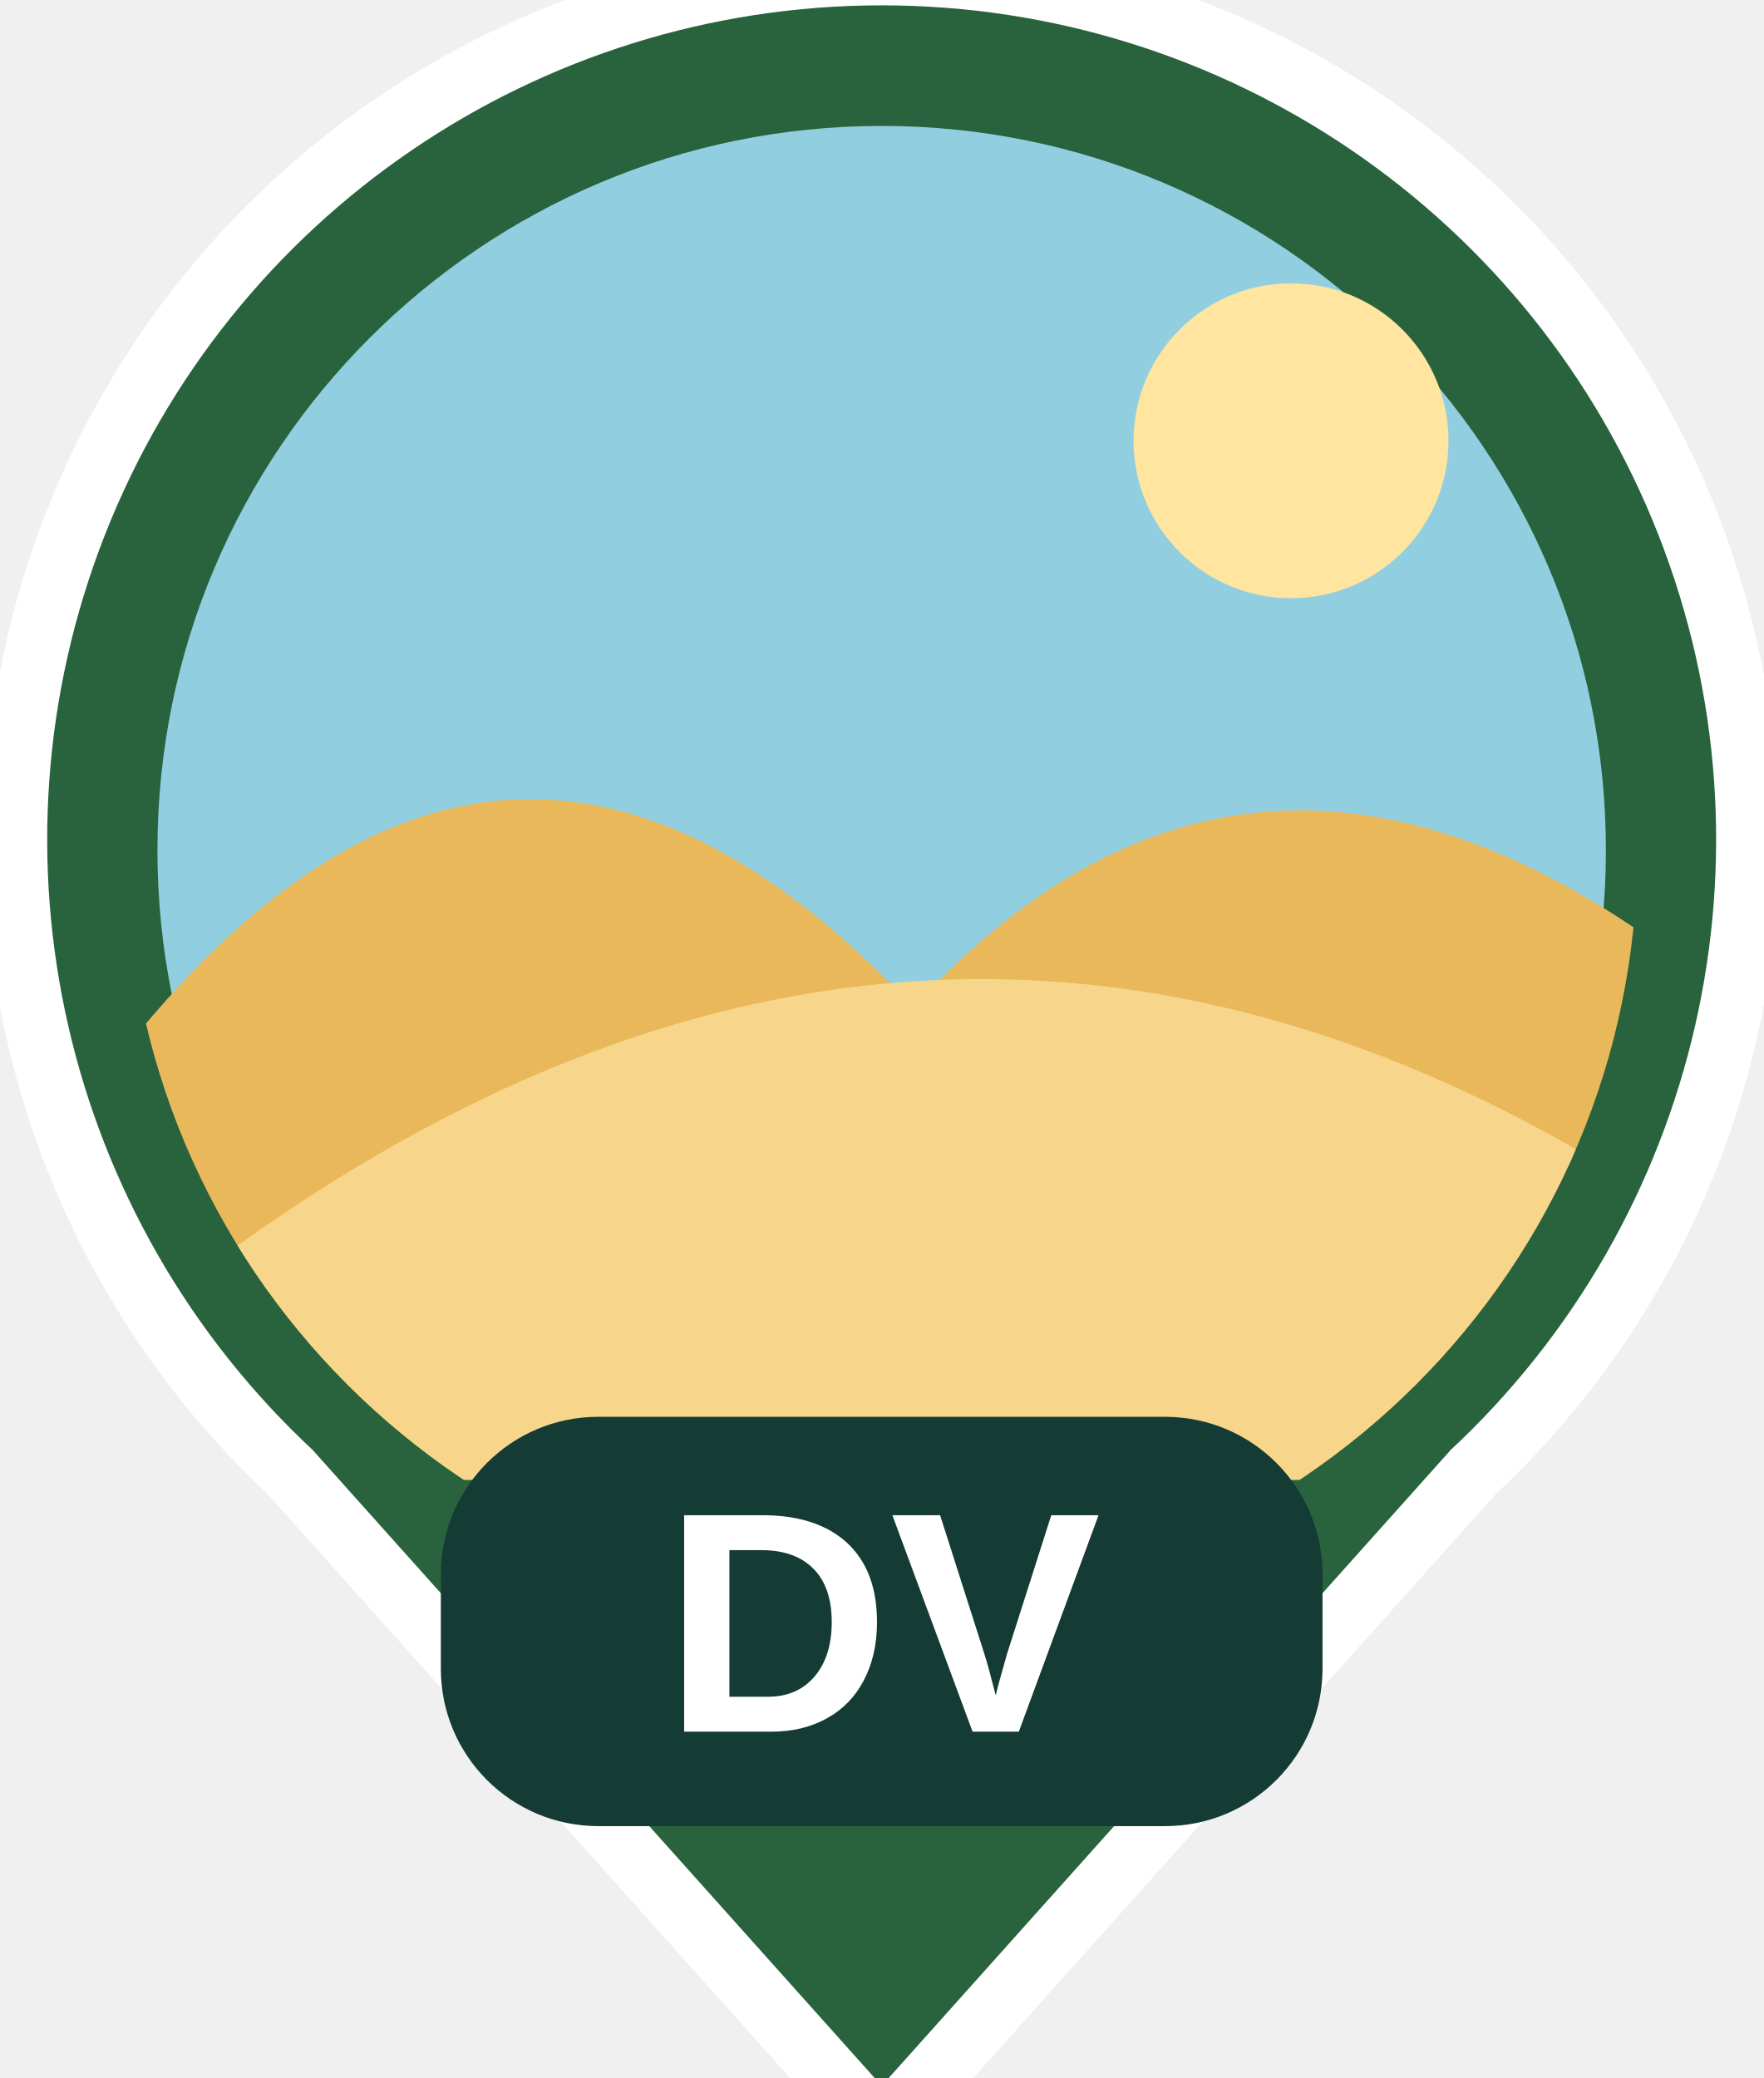
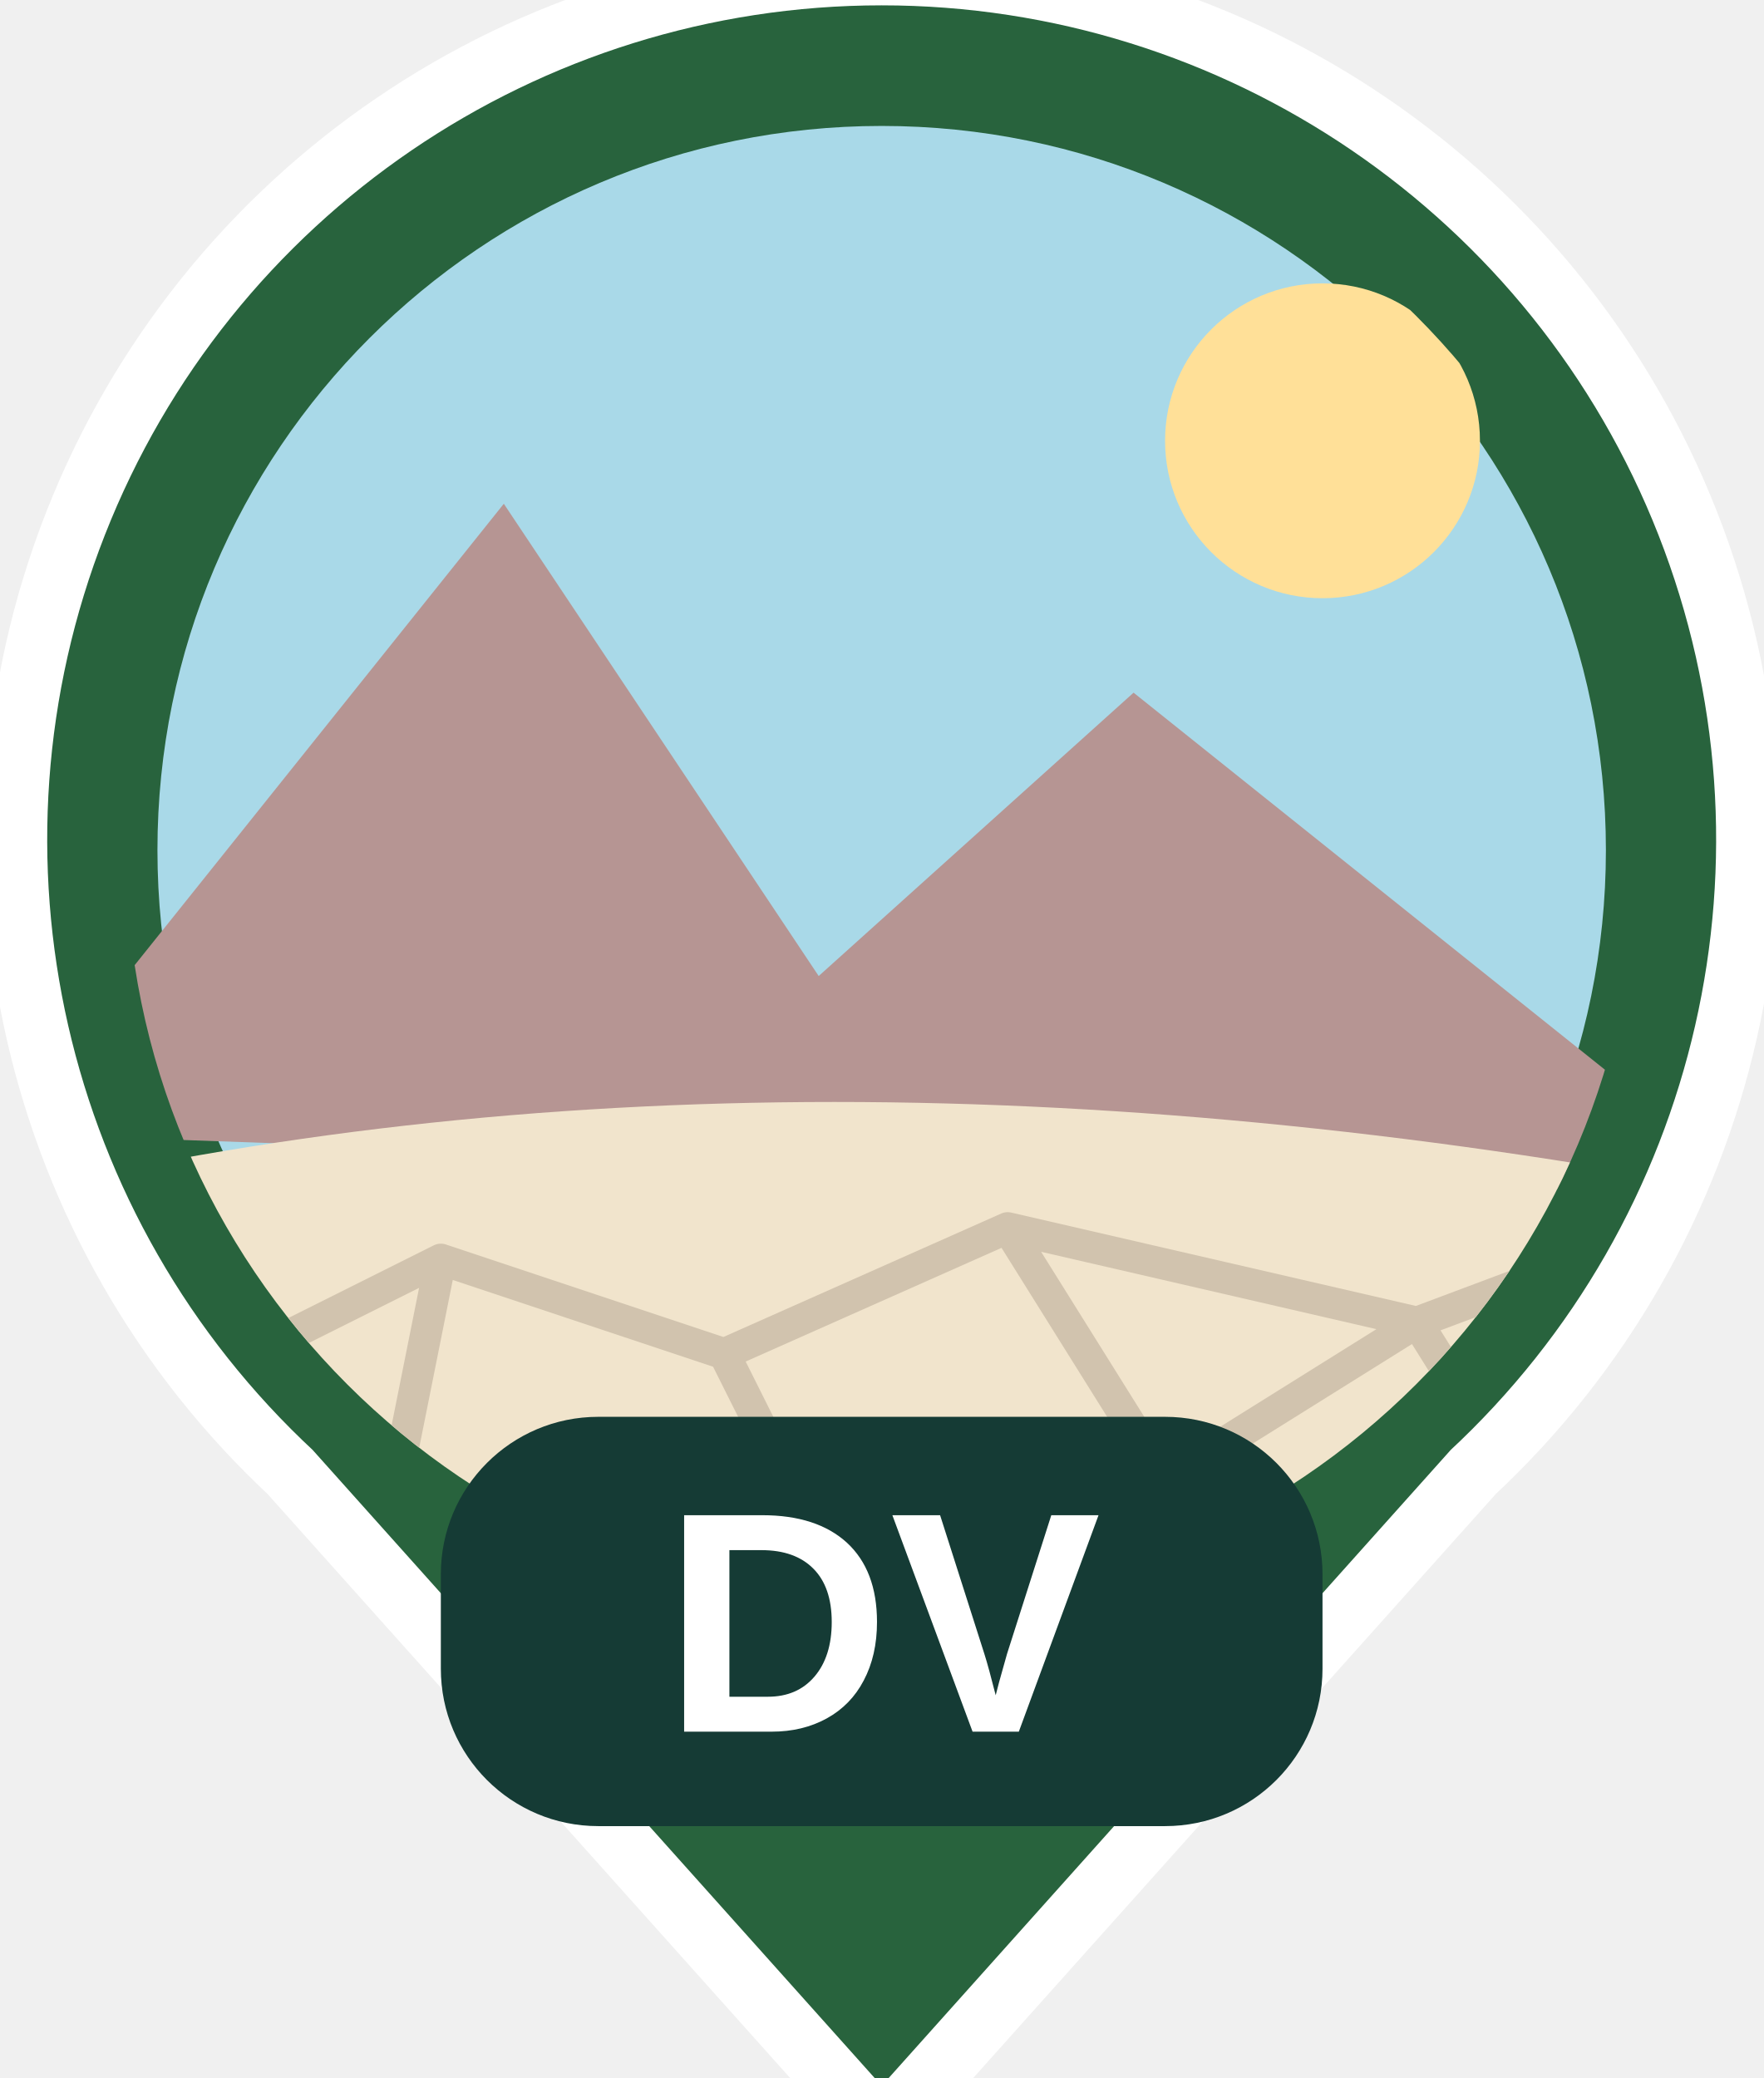
<svg xmlns="http://www.w3.org/2000/svg" viewBox="0 0 56 66">
  <defs>
    <clipPath id="scene">
      <circle cx="28" cy="27" r="24" />
    </clipPath>
  </defs>
  <path d="M28 64 11 45A25 25 0 1 1 45 45Z" fill="hsl(157,45%,27%)" stroke="white" stroke-width="7" />
  <path d="M28 64 11 45A25 25 0 1 1 45 45Z" fill="#28633d" stroke="#28633d" stroke-width="3" />
  <g clip-path="url(#scene)">
-     <circle cx="28" cy="27" r="23" fill="#91cfe0" />
-     <circle cx="41" cy="14" r="5" fill="#ffe5a0" />
-     <path d="M2 36Q15 17 29 32Q40 20 54 31v16H2Z" fill="#e9b85b" />
-     <path d="M2 44Q28 21 54 39v8H2Z" fill="#f7d68c" />
+     <circle cx="28" cy="27" r="23" fill="#a9d9e8" />
+     <ellipse cx="42" cy="14" rx="5" ry="5" fill="#ffe098" />
+     <path d="M0 36 16 16l10 15 10-9 20 16Z" fill="#b69593" />
+     <path d="M0 38q25-6 56 0v16H0Z" fill="#f1e4cc" />
+     <path d="m4 45 10-5 9 3 9-4 13 3 8-3M14 40l-2 10m11-7 5 10m4-14 5 8 8-5 5 8" fill="none" stroke="#d1c3ae" stroke-width="1" stroke-linejoin="round" stroke-linecap="round" />
  </g>
  <rect x="14" y="45" width="28" height="13" rx="5" fill="#153b35" />
  <text x="28" y="55" text-anchor="middle" font-family="Arial,sans-serif" font-size="10" font-weight="bold" fill="white">DV</text>
</svg>
